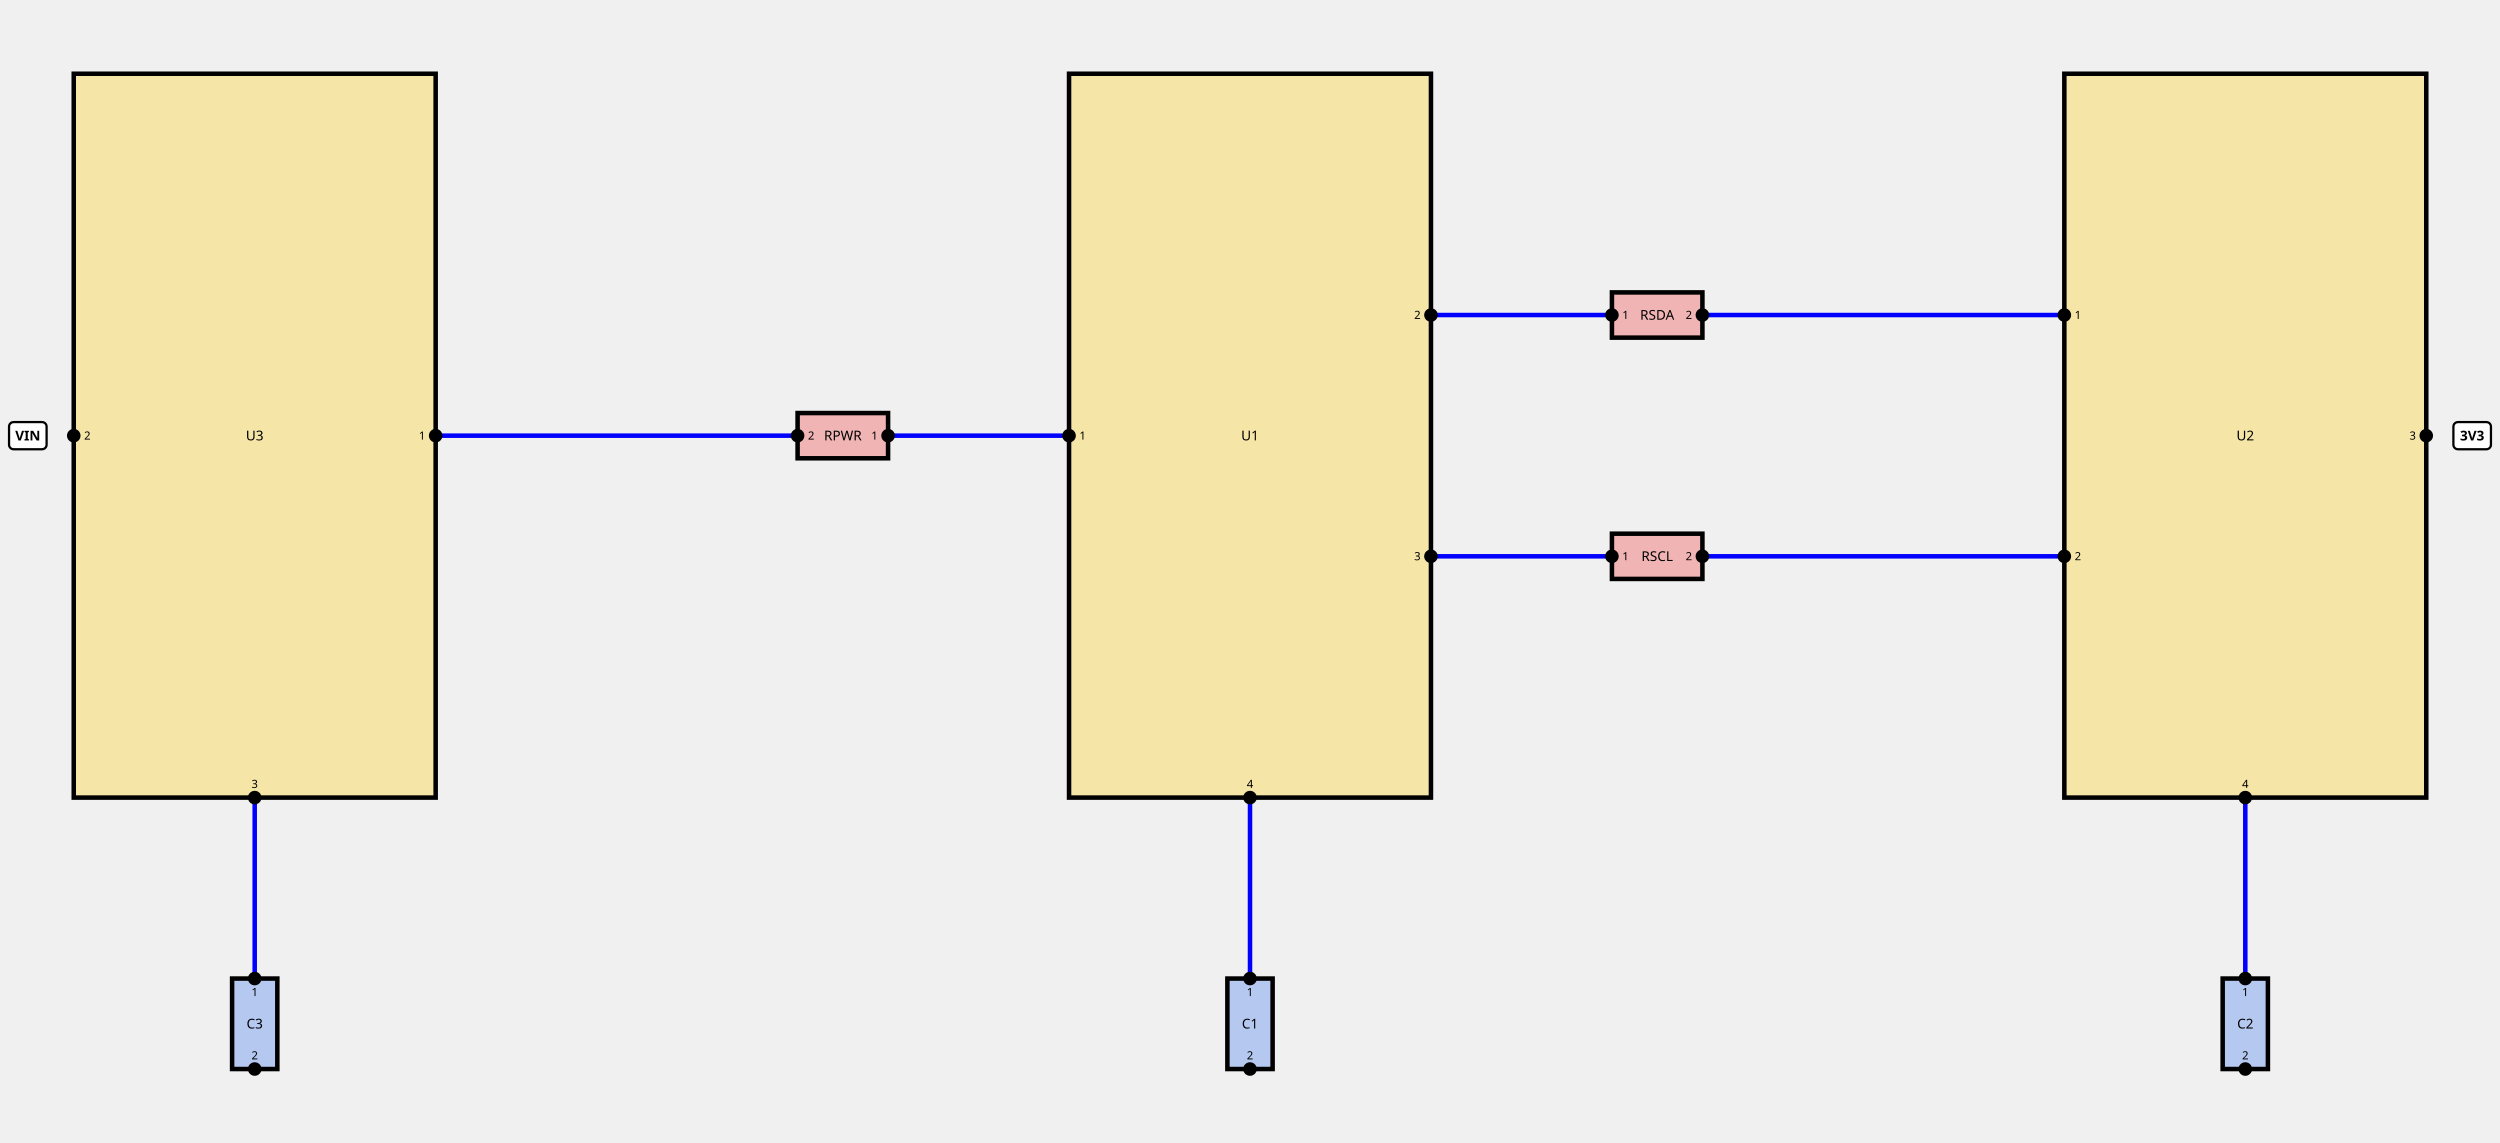
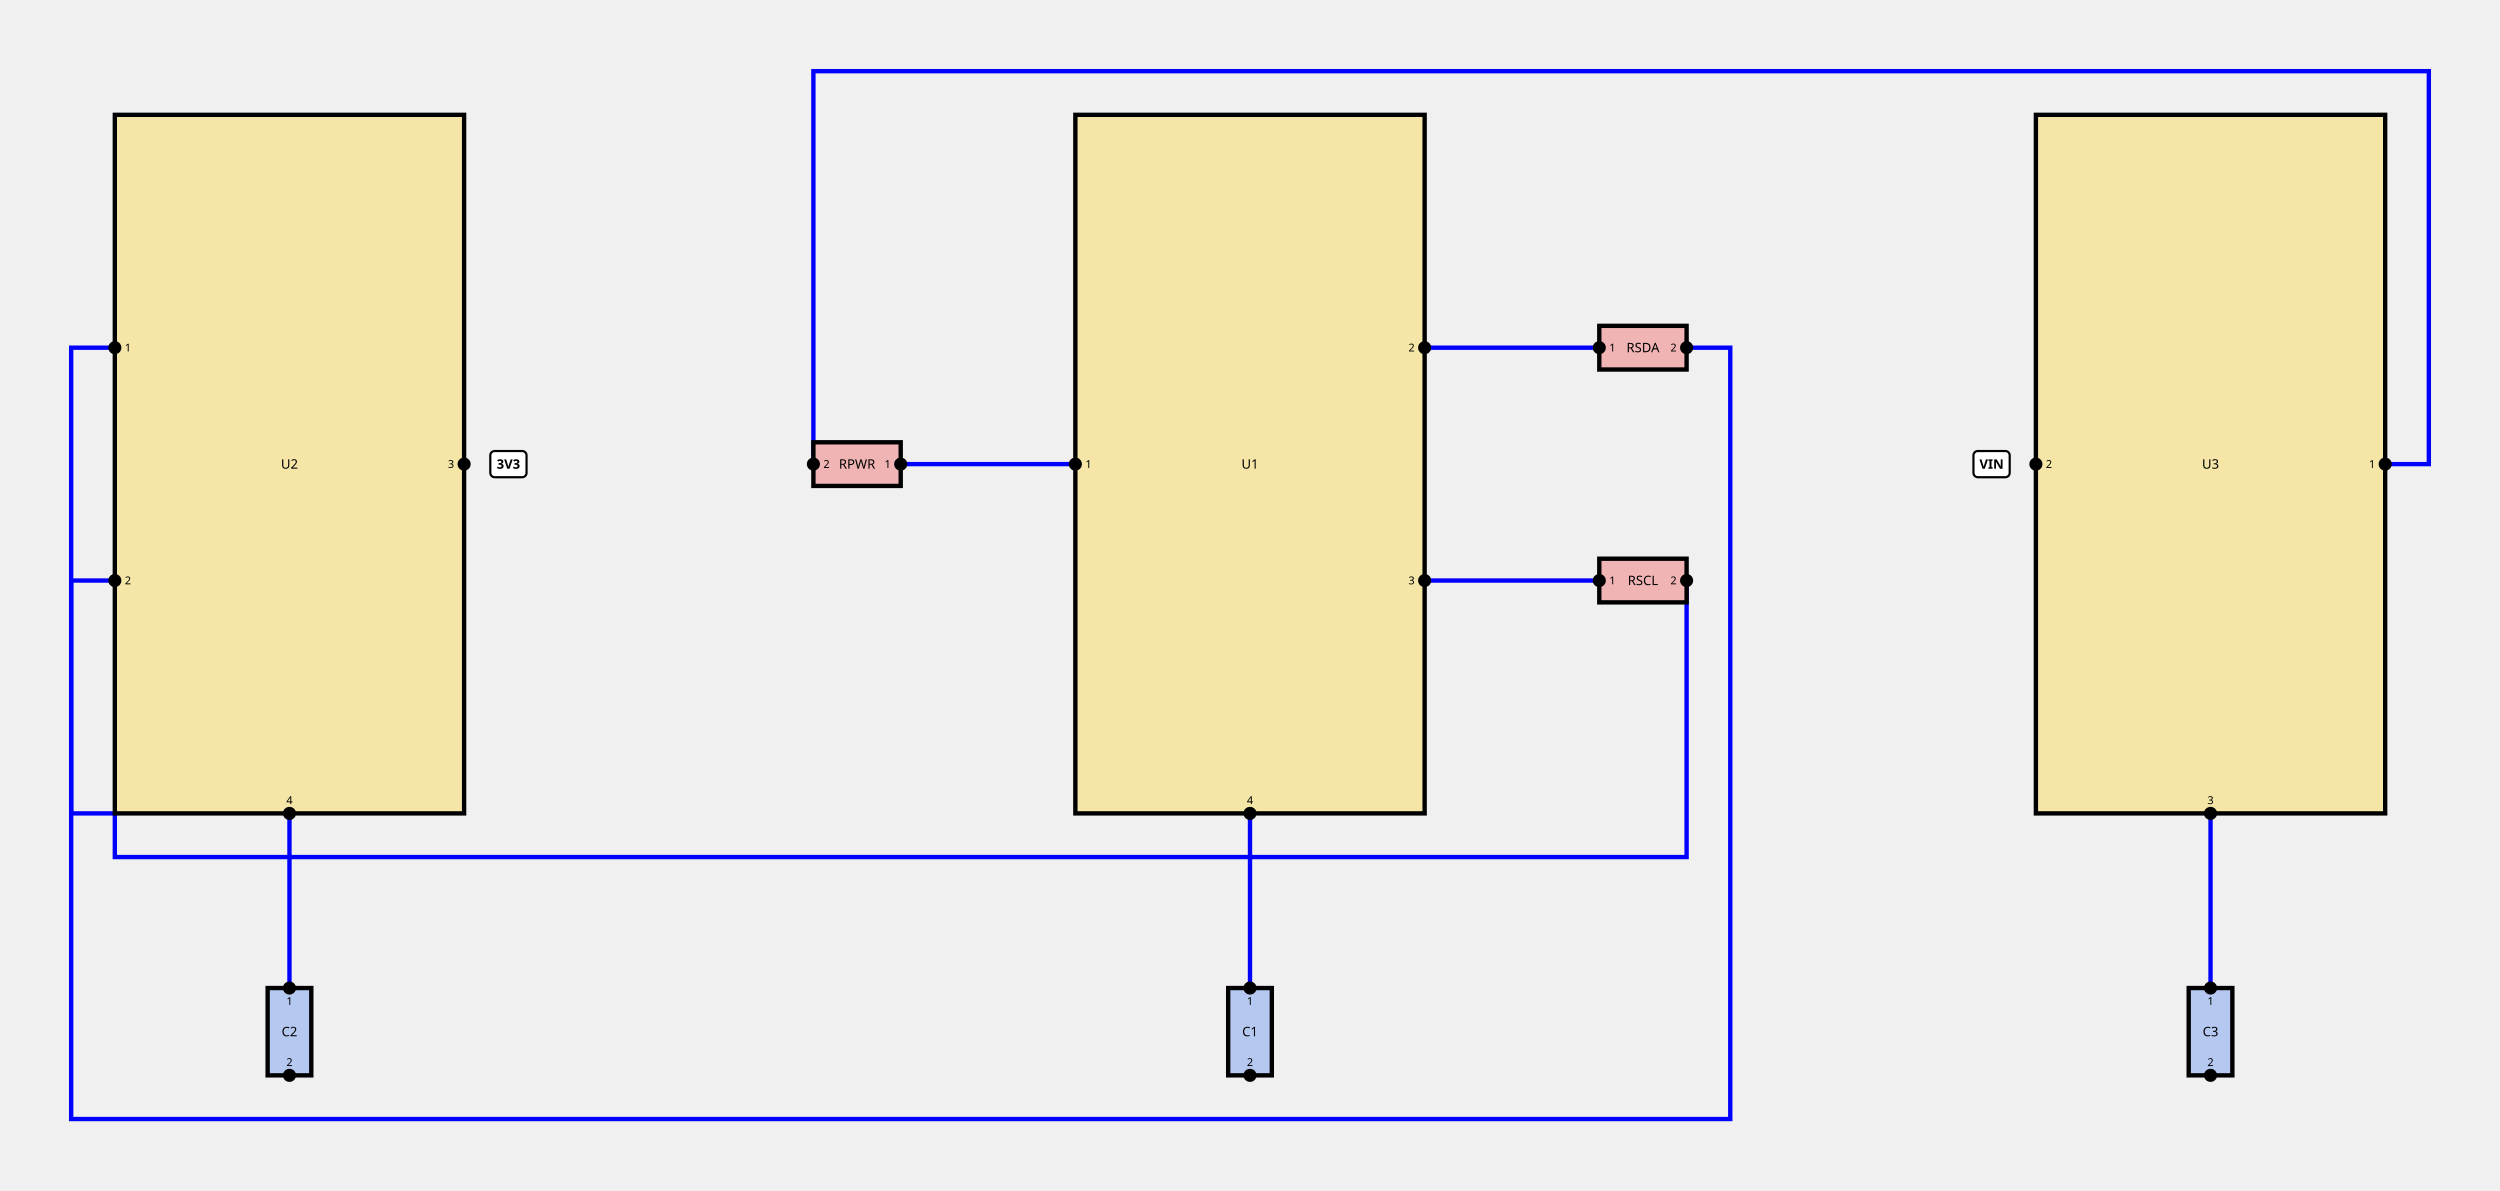
- <svg xmlns="http://www.w3.org/2000/svg" width="552.6" height="252.6" viewBox="0 0 552.6 252.6">
-   <polyline points="196.3,96.3 236.3,96.3" fill="none" stroke="blue" stroke-width="1" />
-   <polyline points="356.3,69.633 316.3,69.633" fill="none" stroke="blue" stroke-width="1" />
-   <polyline points="356.3,122.967 316.3,122.967" fill="none" stroke="blue" stroke-width="1" />
-   <polyline points="276.3,216.3 276.3,176.3" fill="none" stroke="blue" stroke-width="1" />
-   <polyline points="496.3,216.3 496.3,176.3" fill="none" stroke="blue" stroke-width="1" />
-   <polyline points="56.3,216.3 56.3,176.3" fill="none" stroke="blue" stroke-width="1" />
-   <polyline points="176.3,96.3 96.3,96.3" fill="none" stroke="blue" stroke-width="1" />
-   <polyline points="376.3,69.633 456.3,69.633" fill="none" stroke="blue" stroke-width="1" />
-   <polyline points="376.3,122.967 456.3,122.967" fill="none" stroke="blue" stroke-width="1" />
-   <rect x="236.3" y="16.3" width="80" height="160" fill="#f5e6a8" stroke="black" stroke-width="1" />
-   <circle cx="236.3" cy="96.3" r="1.5" fill="black" />
-   <text x="239.3" y="96.3" font-family="sans-serif" font-size="2.5" text-anchor="middle" dominant-baseline="middle">1</text>
-   <circle cx="316.3" cy="69.633" r="1.5" fill="black" />
-   <text x="313.3" y="69.633" font-family="sans-serif" font-size="2.5" text-anchor="middle" dominant-baseline="middle">2</text>
-   <circle cx="316.3" cy="122.967" r="1.5" fill="black" />
-   <text x="313.3" y="122.967" font-family="sans-serif" font-size="2.5" text-anchor="middle" dominant-baseline="middle">3</text>
-   <circle cx="276.3" cy="176.3" r="1.5" fill="black" />
-   <text x="276.3" y="173.3" font-family="sans-serif" font-size="2.5" text-anchor="middle" dominant-baseline="middle">4</text>
-   <text x="276.3" y="96.3" font-family="sans-serif" font-size="3" text-anchor="middle" dominant-baseline="middle">U1</text>
-   <rect x="176.3" y="91.3" width="20" height="10" fill="#f0b4b4" stroke="black" stroke-width="1" />
-   <circle cx="196.3" cy="96.3" r="1.5" fill="black" />
-   <text x="193.3" y="96.3" font-family="sans-serif" font-size="2.5" text-anchor="middle" dominant-baseline="middle">1</text>
-   <circle cx="176.3" cy="96.3" r="1.5" fill="black" />
-   <text x="179.3" y="96.3" font-family="sans-serif" font-size="2.5" text-anchor="middle" dominant-baseline="middle">2</text>
-   <text x="186.3" y="96.3" font-family="sans-serif" font-size="3" text-anchor="middle" dominant-baseline="middle">RPWR</text>
-   <rect x="356.3" y="64.633" width="20" height="10" fill="#f0b4b4" stroke="black" stroke-width="1" />
-   <circle cx="356.3" cy="69.633" r="1.5" fill="black" />
-   <text x="359.3" y="69.633" font-family="sans-serif" font-size="2.5" text-anchor="middle" dominant-baseline="middle">1</text>
-   <circle cx="376.3" cy="69.633" r="1.5" fill="black" />
-   <text x="373.3" y="69.633" font-family="sans-serif" font-size="2.5" text-anchor="middle" dominant-baseline="middle">2</text>
-   <text x="366.3" y="69.633" font-family="sans-serif" font-size="3" text-anchor="middle" dominant-baseline="middle">RSDA</text>
-   <rect x="356.3" y="117.967" width="20" height="10" fill="#f0b4b4" stroke="black" stroke-width="1" />
-   <circle cx="356.3" cy="122.967" r="1.5" fill="black" />
-   <text x="359.3" y="122.967" font-family="sans-serif" font-size="2.5" text-anchor="middle" dominant-baseline="middle">1</text>
-   <circle cx="376.3" cy="122.967" r="1.5" fill="black" />
-   <text x="373.3" y="122.967" font-family="sans-serif" font-size="2.5" text-anchor="middle" dominant-baseline="middle">2</text>
-   <text x="366.3" y="122.967" font-family="sans-serif" font-size="3" text-anchor="middle" dominant-baseline="middle">RSCL</text>
-   <rect x="271.3" y="216.3" width="10" height="20" fill="#b4c8f0" stroke="black" stroke-width="1" />
-   <circle cx="276.3" cy="216.3" r="1.5" fill="black" />
-   <text x="276.3" y="219.3" font-family="sans-serif" font-size="2.5" text-anchor="middle" dominant-baseline="middle">1</text>
-   <circle cx="276.3" cy="236.3" r="1.5" fill="black" />
-   <text x="276.3" y="233.3" font-family="sans-serif" font-size="2.5" text-anchor="middle" dominant-baseline="middle">2</text>
-   <text x="276.3" y="226.3" font-family="sans-serif" font-size="3" text-anchor="middle" dominant-baseline="middle">C1</text>
-   <rect x="456.3" y="16.3" width="80" height="160" fill="#f5e6a8" stroke="black" stroke-width="1" />
-   <circle cx="456.3" cy="69.633" r="1.5" fill="black" />
-   <text x="459.3" y="69.633" font-family="sans-serif" font-size="2.5" text-anchor="middle" dominant-baseline="middle">1</text>
-   <circle cx="456.3" cy="122.967" r="1.5" fill="black" />
-   <text x="459.3" y="122.967" font-family="sans-serif" font-size="2.5" text-anchor="middle" dominant-baseline="middle">2</text>
-   <circle cx="536.3" cy="96.3" r="1.5" fill="black" />
-   <text x="533.3" y="96.3" font-family="sans-serif" font-size="2.5" text-anchor="middle" dominant-baseline="middle">3</text>
-   <circle cx="496.3" cy="176.3" r="1.5" fill="black" />
-   <text x="496.3" y="173.3" font-family="sans-serif" font-size="2.5" text-anchor="middle" dominant-baseline="middle">4</text>
-   <text x="496.3" y="96.3" font-family="sans-serif" font-size="3" text-anchor="middle" dominant-baseline="middle">U2</text>
-   <rect x="491.3" y="216.3" width="10" height="20" fill="#b4c8f0" stroke="black" stroke-width="1" />
-   <circle cx="496.3" cy="216.3" r="1.5" fill="black" />
-   <text x="496.3" y="219.3" font-family="sans-serif" font-size="2.5" text-anchor="middle" dominant-baseline="middle">1</text>
-   <circle cx="496.3" cy="236.3" r="1.5" fill="black" />
-   <text x="496.3" y="233.3" font-family="sans-serif" font-size="2.5" text-anchor="middle" dominant-baseline="middle">2</text>
-   <text x="496.3" y="226.3" font-family="sans-serif" font-size="3" text-anchor="middle" dominant-baseline="middle">C2</text>
-   <rect x="16.3" y="16.3" width="80" height="160" fill="#f5e6a8" stroke="black" stroke-width="1" />
-   <circle cx="16.3" cy="96.3" r="1.5" fill="black" />
-   <text x="19.3" y="96.3" font-family="sans-serif" font-size="2.5" text-anchor="middle" dominant-baseline="middle">2</text>
-   <circle cx="96.3" cy="96.3" r="1.5" fill="black" />
-   <text x="93.3" y="96.3" font-family="sans-serif" font-size="2.5" text-anchor="middle" dominant-baseline="middle">1</text>
-   <circle cx="56.3" cy="176.3" r="1.5" fill="black" />
-   <text x="56.3" y="173.3" font-family="sans-serif" font-size="2.5" text-anchor="middle" dominant-baseline="middle">3</text>
-   <text x="56.3" y="96.3" font-family="sans-serif" font-size="3" text-anchor="middle" dominant-baseline="middle">U3</text>
-   <rect x="51.3" y="216.3" width="10" height="20" fill="#b4c8f0" stroke="black" stroke-width="1" />
-   <circle cx="56.3" cy="216.3" r="1.5" fill="black" />
-   <text x="56.3" y="219.3" font-family="sans-serif" font-size="2.5" text-anchor="middle" dominant-baseline="middle">1</text>
-   <circle cx="56.3" cy="236.3" r="1.5" fill="black" />
-   <text x="56.3" y="233.3" font-family="sans-serif" font-size="2.5" text-anchor="middle" dominant-baseline="middle">2</text>
-   <text x="56.3" y="226.3" font-family="sans-serif" font-size="3" text-anchor="middle" dominant-baseline="middle">C3</text>
-   <rect x="542.3" y="93.3" width="8.3" height="6" rx="1" fill="white" stroke="black" stroke-width="0.5" />
-   <text x="546.45" y="96.3" font-family="sans-serif" font-size="3" font-weight="bold" text-anchor="middle" dominant-baseline="middle">3V3</text>
-   <rect x="2" y="93.3" width="8.3" height="6" rx="1" fill="white" stroke="black" stroke-width="0.5" />
-   <text x="6.15" y="96.3" font-family="sans-serif" font-size="3" font-weight="bold" text-anchor="middle" dominant-baseline="middle">VIN</text>
+ <svg xmlns="http://www.w3.org/2000/svg" width="572.6" height="272.6" viewBox="0 0 572.6 272.6">
+   <polyline points="206.3,106.3 246.3,106.3" fill="none" stroke="blue" stroke-width="1" />
+   <polyline points="366.3,79.633 326.3,79.633" fill="none" stroke="blue" stroke-width="1" />
+   <polyline points="366.3,132.967 326.3,132.967" fill="none" stroke="blue" stroke-width="1" />
+   <polyline points="286.3,226.3 286.3,186.3" fill="none" stroke="blue" stroke-width="1" />
+   <polyline points="66.3,226.3 66.3,186.3" fill="none" stroke="blue" stroke-width="1" />
+   <polyline points="506.3,226.3 506.3,186.3" fill="none" stroke="blue" stroke-width="1" />
+   <polyline points="186.3,106.3 186.3,16.3 556.3,16.3 556.3,106.3 546.3,106.3" fill="none" stroke="blue" stroke-width="1" />
+   <polyline points="386.3,79.633 396.3,79.633 396.3,256.3 16.3,256.3 16.3,79.633 26.3,79.633" fill="none" stroke="blue" stroke-width="1" />
+   <polyline points="386.3,132.967 386.3,196.3 26.3,196.3 26.3,186.3 16.3,186.3 16.3,132.967 26.3,132.967" fill="none" stroke="blue" stroke-width="1" />
+   <rect x="246.3" y="26.3" width="80" height="160" fill="#f5e6a8" stroke="black" stroke-width="1" />
+   <circle cx="246.3" cy="106.3" r="1.5" fill="black" />
+   <text x="249.3" y="106.3" font-family="sans-serif" font-size="2.5" text-anchor="middle" dominant-baseline="middle">1</text>
+   <circle cx="326.3" cy="79.633" r="1.5" fill="black" />
+   <text x="323.3" y="79.633" font-family="sans-serif" font-size="2.5" text-anchor="middle" dominant-baseline="middle">2</text>
+   <circle cx="326.3" cy="132.967" r="1.5" fill="black" />
+   <text x="323.3" y="132.967" font-family="sans-serif" font-size="2.5" text-anchor="middle" dominant-baseline="middle">3</text>
+   <circle cx="286.3" cy="186.3" r="1.5" fill="black" />
+   <text x="286.3" y="183.3" font-family="sans-serif" font-size="2.5" text-anchor="middle" dominant-baseline="middle">4</text>
+   <text x="286.3" y="106.3" font-family="sans-serif" font-size="3" text-anchor="middle" dominant-baseline="middle">U1</text>
+   <rect x="186.3" y="101.3" width="20" height="10" fill="#f0b4b4" stroke="black" stroke-width="1" />
+   <circle cx="206.3" cy="106.3" r="1.5" fill="black" />
+   <text x="203.3" y="106.3" font-family="sans-serif" font-size="2.5" text-anchor="middle" dominant-baseline="middle">1</text>
+   <circle cx="186.3" cy="106.3" r="1.5" fill="black" />
+   <text x="189.3" y="106.3" font-family="sans-serif" font-size="2.5" text-anchor="middle" dominant-baseline="middle">2</text>
+   <text x="196.3" y="106.3" font-family="sans-serif" font-size="3" text-anchor="middle" dominant-baseline="middle">RPWR</text>
+   <rect x="366.3" y="74.633" width="20" height="10" fill="#f0b4b4" stroke="black" stroke-width="1" />
+   <circle cx="366.3" cy="79.633" r="1.5" fill="black" />
+   <text x="369.3" y="79.633" font-family="sans-serif" font-size="2.5" text-anchor="middle" dominant-baseline="middle">1</text>
+   <circle cx="386.3" cy="79.633" r="1.5" fill="black" />
+   <text x="383.3" y="79.633" font-family="sans-serif" font-size="2.5" text-anchor="middle" dominant-baseline="middle">2</text>
+   <text x="376.3" y="79.633" font-family="sans-serif" font-size="3" text-anchor="middle" dominant-baseline="middle">RSDA</text>
+   <rect x="366.3" y="127.967" width="20" height="10" fill="#f0b4b4" stroke="black" stroke-width="1" />
+   <circle cx="366.3" cy="132.967" r="1.5" fill="black" />
+   <text x="369.3" y="132.967" font-family="sans-serif" font-size="2.5" text-anchor="middle" dominant-baseline="middle">1</text>
+   <circle cx="386.3" cy="132.967" r="1.5" fill="black" />
+   <text x="383.3" y="132.967" font-family="sans-serif" font-size="2.5" text-anchor="middle" dominant-baseline="middle">2</text>
+   <text x="376.3" y="132.967" font-family="sans-serif" font-size="3" text-anchor="middle" dominant-baseline="middle">RSCL</text>
+   <rect x="281.3" y="226.3" width="10" height="20" fill="#b4c8f0" stroke="black" stroke-width="1" />
+   <circle cx="286.3" cy="226.3" r="1.5" fill="black" />
+   <text x="286.3" y="229.3" font-family="sans-serif" font-size="2.5" text-anchor="middle" dominant-baseline="middle">1</text>
+   <circle cx="286.3" cy="246.3" r="1.5" fill="black" />
+   <text x="286.3" y="243.3" font-family="sans-serif" font-size="2.5" text-anchor="middle" dominant-baseline="middle">2</text>
+   <text x="286.3" y="236.3" font-family="sans-serif" font-size="3" text-anchor="middle" dominant-baseline="middle">C1</text>
+   <rect x="26.3" y="26.3" width="80" height="160" fill="#f5e6a8" stroke="black" stroke-width="1" />
+   <circle cx="26.3" cy="79.633" r="1.5" fill="black" />
+   <text x="29.3" y="79.633" font-family="sans-serif" font-size="2.5" text-anchor="middle" dominant-baseline="middle">1</text>
+   <circle cx="26.3" cy="132.967" r="1.5" fill="black" />
+   <text x="29.3" y="132.967" font-family="sans-serif" font-size="2.5" text-anchor="middle" dominant-baseline="middle">2</text>
+   <circle cx="106.3" cy="106.3" r="1.5" fill="black" />
+   <text x="103.3" y="106.3" font-family="sans-serif" font-size="2.5" text-anchor="middle" dominant-baseline="middle">3</text>
+   <circle cx="66.3" cy="186.3" r="1.5" fill="black" />
+   <text x="66.3" y="183.3" font-family="sans-serif" font-size="2.5" text-anchor="middle" dominant-baseline="middle">4</text>
+   <text x="66.3" y="106.3" font-family="sans-serif" font-size="3" text-anchor="middle" dominant-baseline="middle">U2</text>
+   <rect x="61.3" y="226.3" width="10" height="20" fill="#b4c8f0" stroke="black" stroke-width="1" />
+   <circle cx="66.3" cy="226.3" r="1.5" fill="black" />
+   <text x="66.3" y="229.3" font-family="sans-serif" font-size="2.5" text-anchor="middle" dominant-baseline="middle">1</text>
+   <circle cx="66.3" cy="246.3" r="1.5" fill="black" />
+   <text x="66.3" y="243.3" font-family="sans-serif" font-size="2.5" text-anchor="middle" dominant-baseline="middle">2</text>
+   <text x="66.3" y="236.3" font-family="sans-serif" font-size="3" text-anchor="middle" dominant-baseline="middle">C2</text>
+   <rect x="466.3" y="26.3" width="80" height="160" fill="#f5e6a8" stroke="black" stroke-width="1" />
+   <circle cx="466.3" cy="106.3" r="1.5" fill="black" />
+   <text x="469.3" y="106.3" font-family="sans-serif" font-size="2.5" text-anchor="middle" dominant-baseline="middle">2</text>
+   <circle cx="546.3" cy="106.3" r="1.5" fill="black" />
+   <text x="543.3" y="106.3" font-family="sans-serif" font-size="2.5" text-anchor="middle" dominant-baseline="middle">1</text>
+   <circle cx="506.3" cy="186.3" r="1.5" fill="black" />
+   <text x="506.3" y="183.3" font-family="sans-serif" font-size="2.5" text-anchor="middle" dominant-baseline="middle">3</text>
+   <text x="506.3" y="106.3" font-family="sans-serif" font-size="3" text-anchor="middle" dominant-baseline="middle">U3</text>
+   <rect x="501.3" y="226.3" width="10" height="20" fill="#b4c8f0" stroke="black" stroke-width="1" />
+   <circle cx="506.3" cy="226.3" r="1.5" fill="black" />
+   <text x="506.3" y="229.3" font-family="sans-serif" font-size="2.5" text-anchor="middle" dominant-baseline="middle">1</text>
+   <circle cx="506.3" cy="246.3" r="1.5" fill="black" />
+   <text x="506.3" y="243.3" font-family="sans-serif" font-size="2.5" text-anchor="middle" dominant-baseline="middle">2</text>
+   <text x="506.3" y="236.3" font-family="sans-serif" font-size="3" text-anchor="middle" dominant-baseline="middle">C3</text>
+   <rect x="112.3" y="103.3" width="8.3" height="6" rx="1" fill="white" stroke="black" stroke-width="0.5" />
+   <text x="116.45" y="106.3" font-family="sans-serif" font-size="3" font-weight="bold" text-anchor="middle" dominant-baseline="middle">3V3</text>
+   <rect x="452" y="103.3" width="8.3" height="6" rx="1" fill="white" stroke="black" stroke-width="0.5" />
+   <text x="456.15" y="106.3" font-family="sans-serif" font-size="3" font-weight="bold" text-anchor="middle" dominant-baseline="middle">VIN</text>
</svg>
